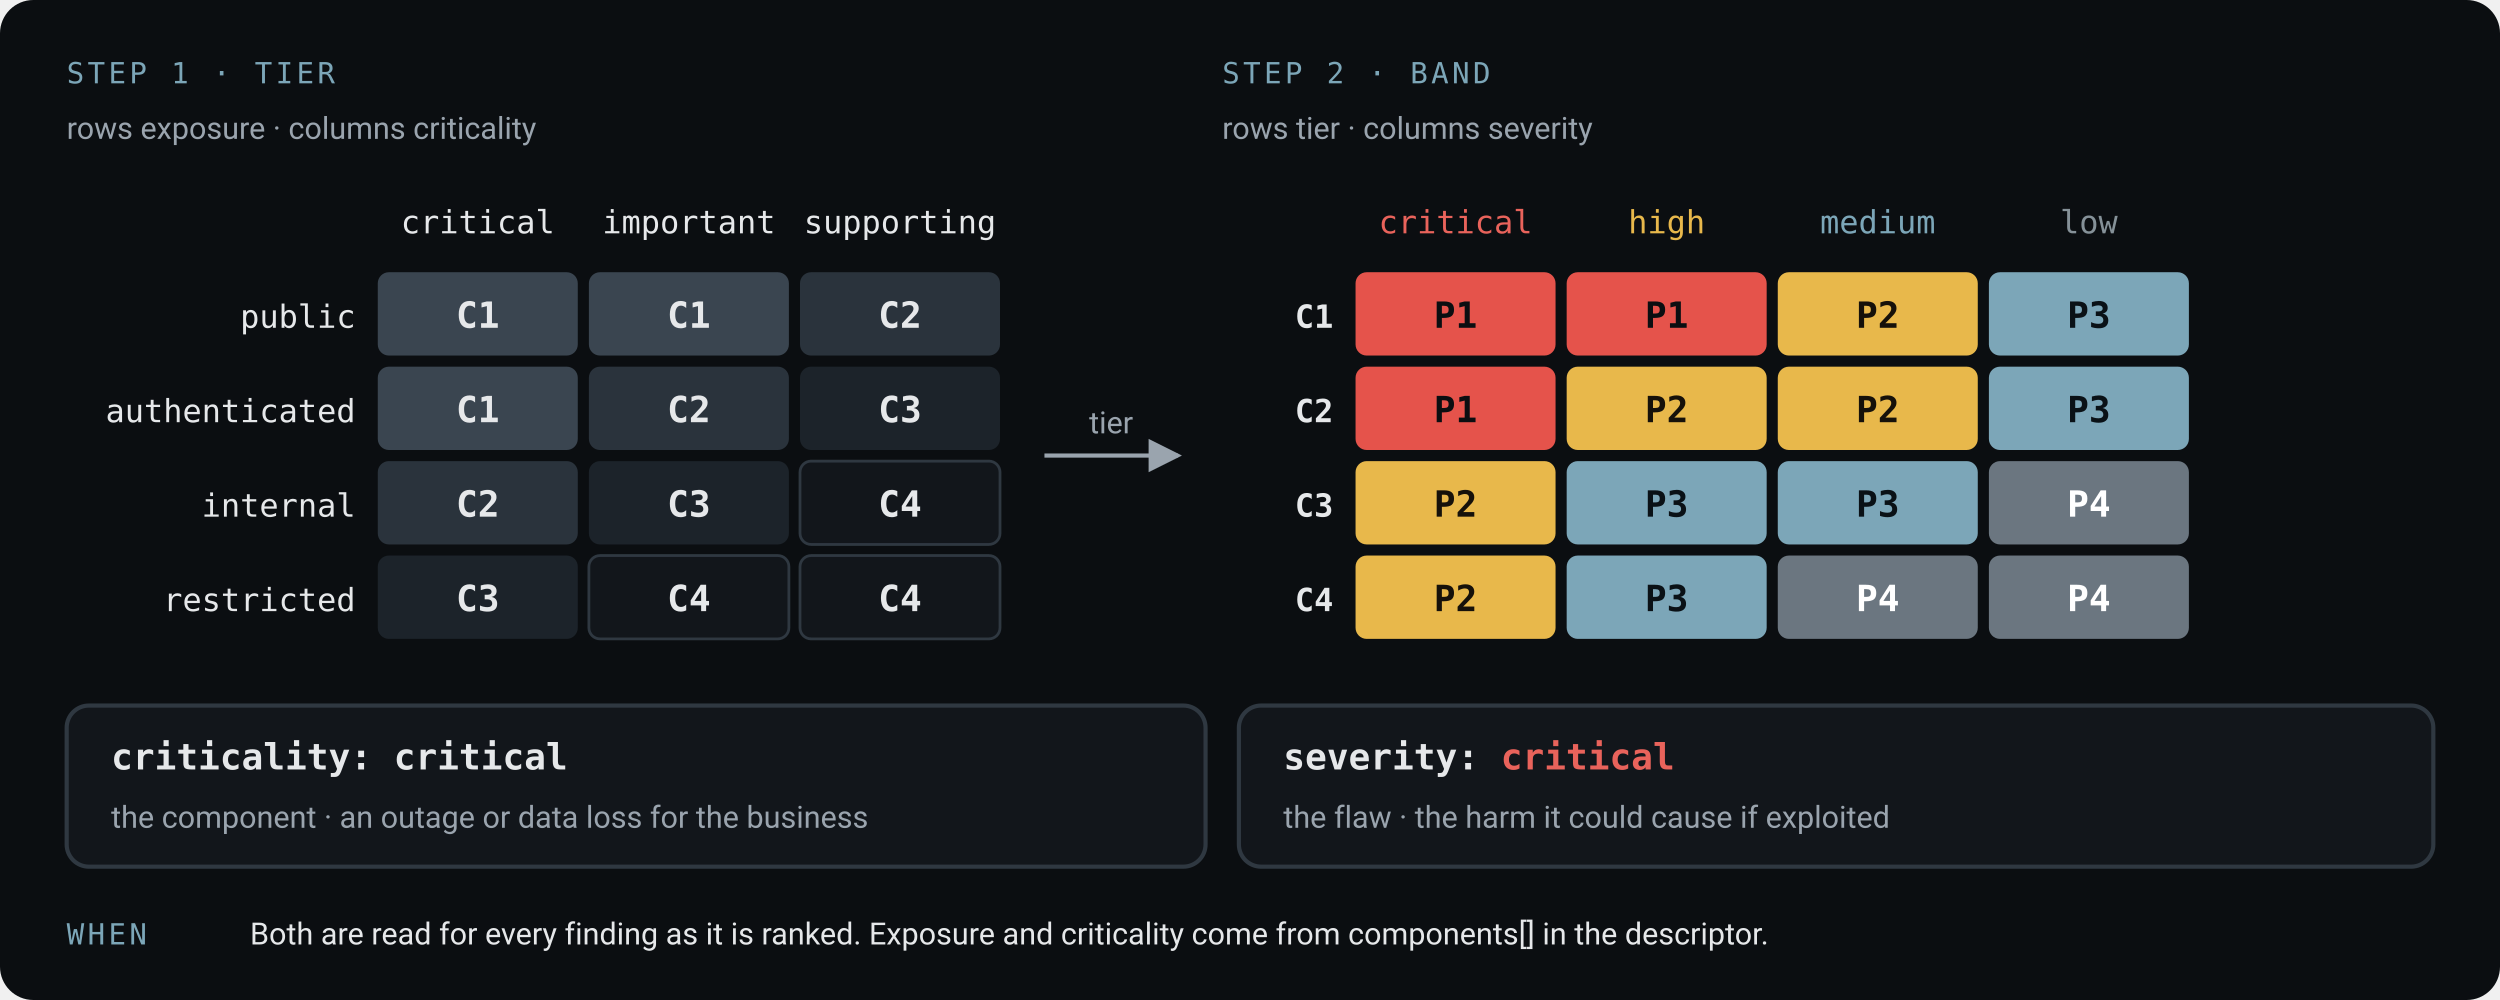
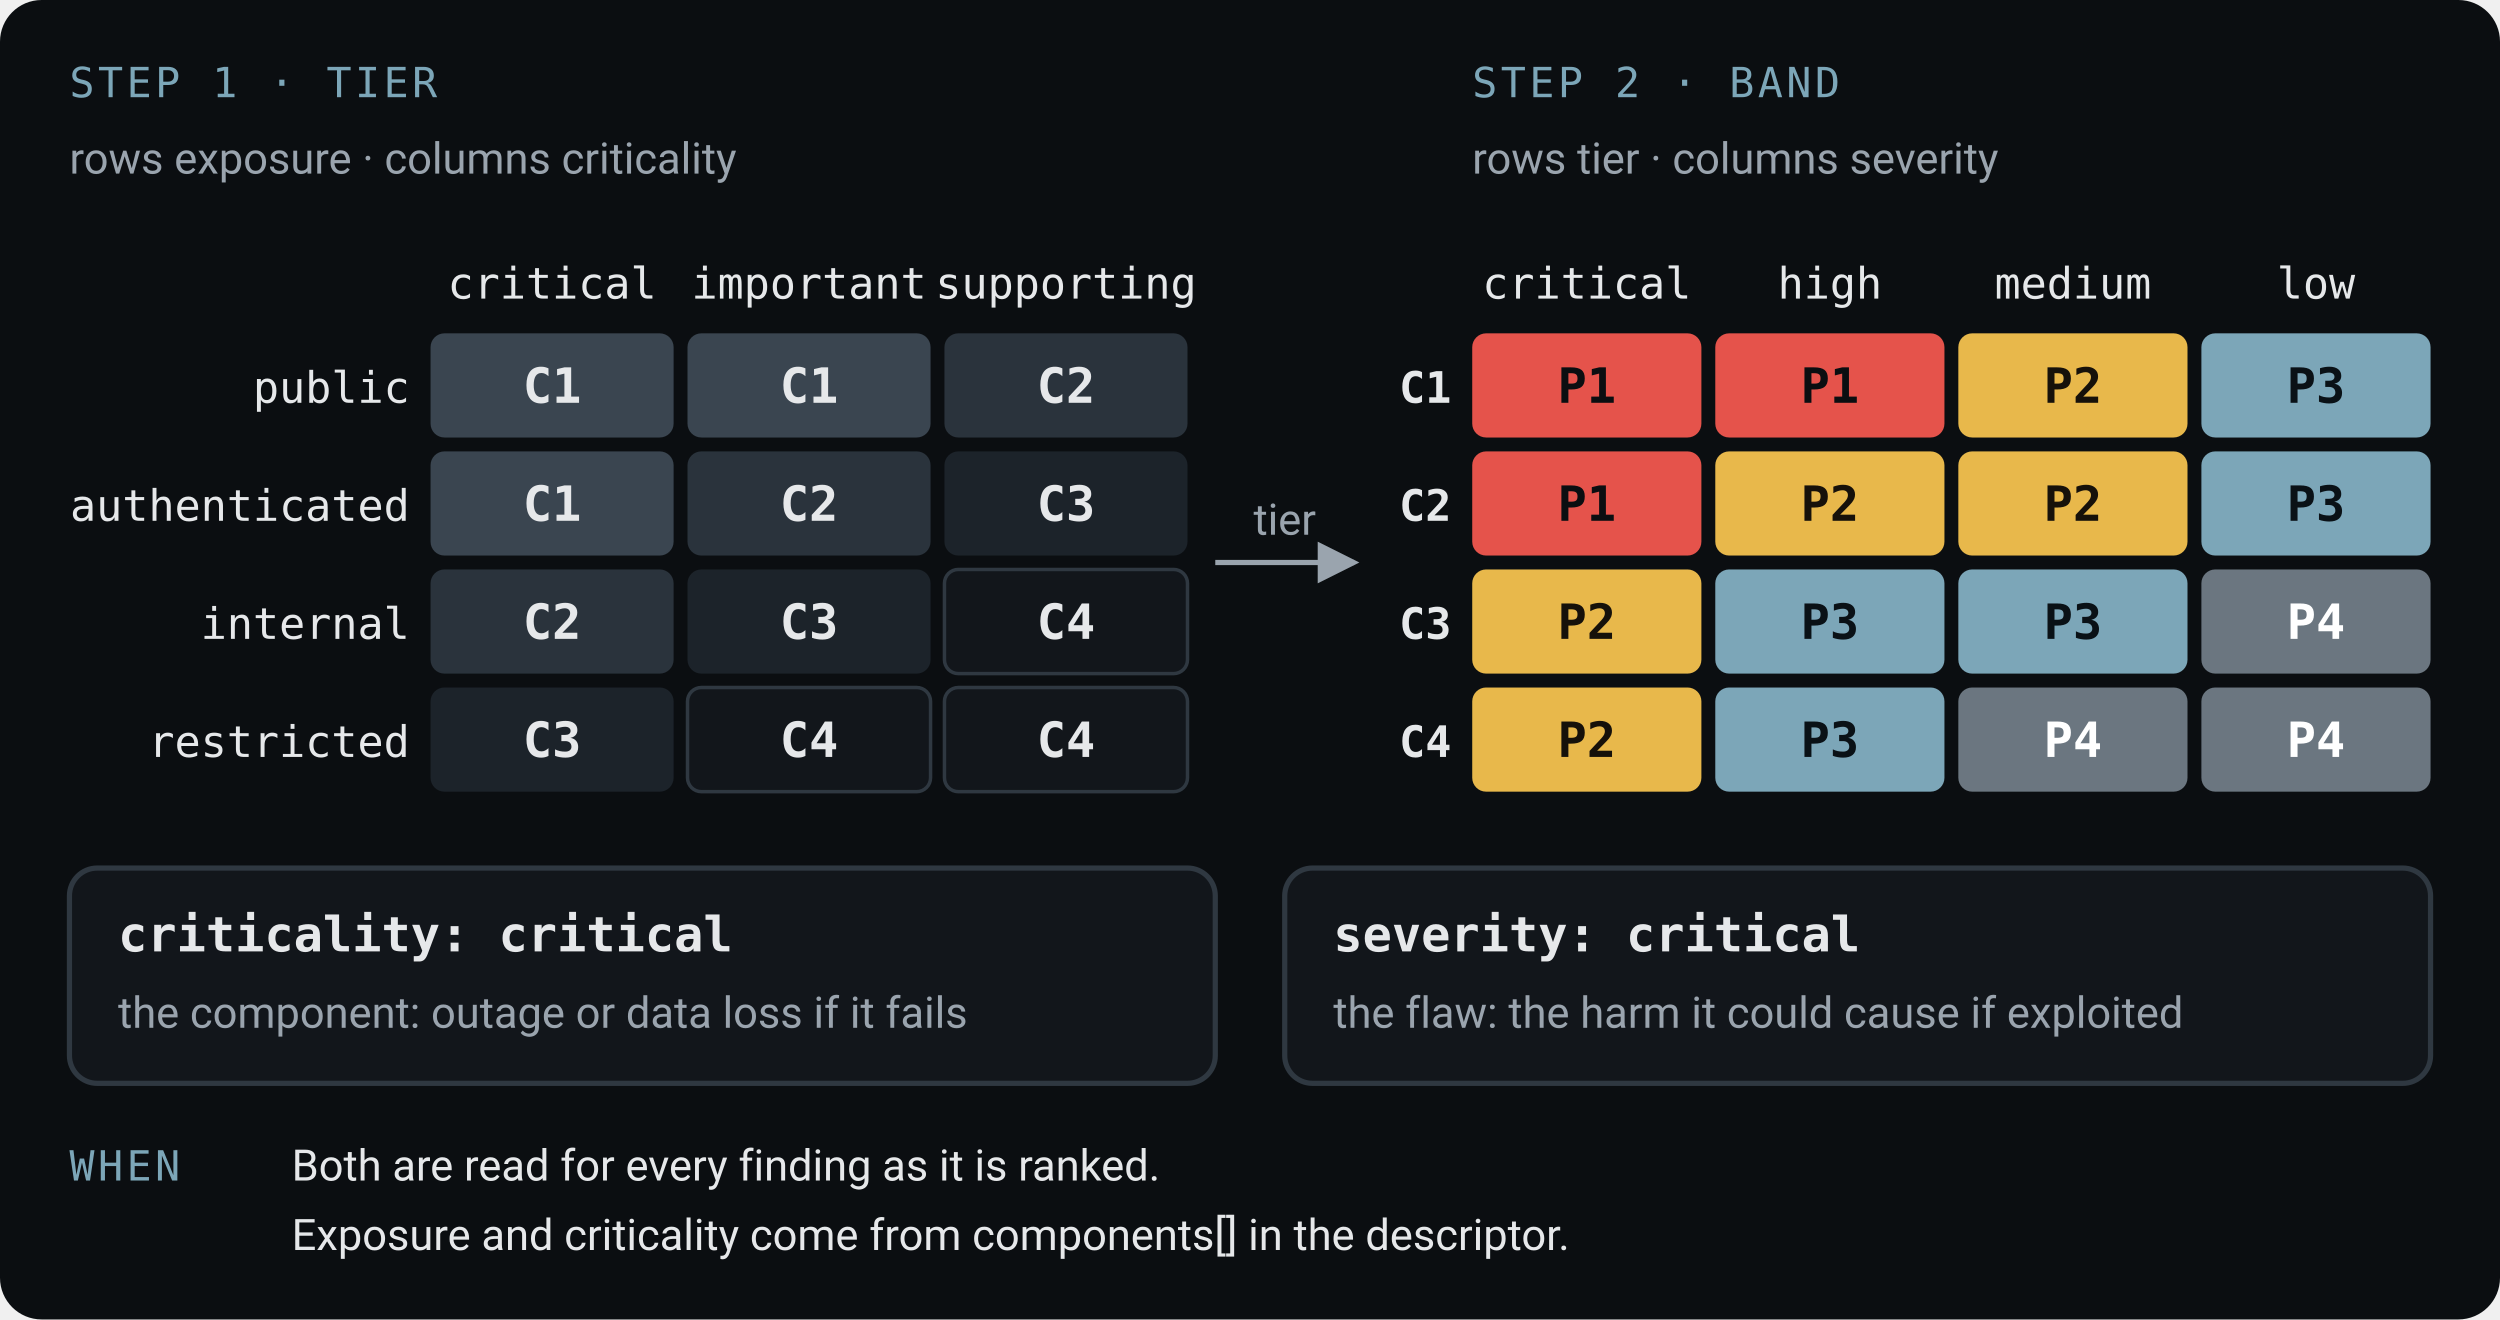
- <svg xmlns="http://www.w3.org/2000/svg" viewBox="0 0 900 360" width="900" height="360" role="img" aria-label="Step 1 crosses exposure with criticality into a tier, C1 to C4. Step 2 crosses the tier with severity into a band, P1 to P4.">
+ <svg xmlns="http://www.w3.org/2000/svg" viewBox="0 0 720 380" width="720" height="380" role="img" aria-label="Step 1 crosses exposure with criticality into a tier, C1 to C4. Step 2 crosses the tier with severity into a band, P1 to P4.">
  <defs>
    <style>
-       text{font-family:'Space Grotesk',system-ui,-apple-system,'Segoe UI',Roboto,Helvetica,Arial,sans-serif;fill:#E6E8EA;font-size:13px}
+       text{font-family:'Space Grotesk',system-ui,-apple-system,'Segoe UI',Roboto,Helvetica,Arial,sans-serif;fill:#E6E8EA;font-size:14px}
      .m{font-family:'JetBrains Mono',ui-monospace,SFMono-Regular,Menlo,Consolas,monospace}
-       .e{font-family:'JetBrains Mono',ui-monospace,SFMono-Regular,Menlo,Consolas,monospace;font-size:10.5px;letter-spacing:1.2px;fill:#7CA6B8}
-       .mu{fill:#9AA4AE}.sm{font-size:11px}.h{font-size:11.5px}.b{font-weight:700}.c{text-anchor:middle}.r{text-anchor:end}
+       .e{font-family:'JetBrains Mono',ui-monospace,SFMono-Regular,Menlo,Consolas,monospace;font-size:12px;letter-spacing:1px;fill:#7CA6B8}
+       .mu{fill:#9AA4AE}.sm{font-size:12.5px}.h{font-size:12.5px}.b{font-weight:700}.c{text-anchor:middle}.r{text-anchor:end}
      .t1{fill:#3A4550}.t2{fill:#2A333C}.t3{fill:#1C232A}.t4{fill:#12161B;stroke:#2F3841;stroke-width:1}
      .p1{fill:#E5534B}.p2{fill:#E8B84B}.p3{fill:#7CA6B8}.p4{fill:#6B7680}
      .i1{fill:#0B0E11}.i2{fill:#16110A}.i3{fill:#0A1116}.i4{fill:#FFFFFF}
-       .scr{fill:#E9635B}.shi{fill:#E8B84B}.sme{fill:#7CA6B8}.slo{fill:#859198}
      .box{fill:#12161B;stroke:#2F3841;stroke-width:1.5}
    </style>
    <marker id="h" viewBox="0 0 8 8" refX="7" refY="4" markerWidth="8" markerHeight="8" orient="auto">
      <path d="M0 0L8 4L0 8z" fill="#9AA4AE" />
    </marker>
  </defs>
-   <rect width="900" height="360" rx="12" fill="#0B0E11" />
-   <text class="e" x="24" y="30">STEP 1 · TIER</text>
-   <text class="mu sm" x="24" y="50">rows exposure · columns criticality</text>
-   <text class="m h c" x="172" y="84">critical</text>
-   <text class="m h c" x="248" y="84">important</text>
-   <text class="m h c" x="324" y="84">supporting</text>
-   <text class="m h r" x="128" y="118">public</text>
-   <text class="m h r" x="128" y="152">authenticated</text>
-   <text class="m h r" x="128" y="186">internal</text>
-   <text class="m h r" x="128" y="220">restricted</text>
-   <rect class="t1" x="136" y="98" width="72" height="30" rx="4" />
-   <text class="m b c" x="172" y="118">C1</text>
-   <rect class="t1" x="212" y="98" width="72" height="30" rx="4" />
-   <text class="m b c" x="248" y="118">C1</text>
-   <rect class="t2" x="288" y="98" width="72" height="30" rx="4" />
-   <text class="m b c" x="324" y="118">C2</text>
-   <rect class="t1" x="136" y="132" width="72" height="30" rx="4" />
-   <text class="m b c" x="172" y="152">C1</text>
-   <rect class="t2" x="212" y="132" width="72" height="30" rx="4" />
-   <text class="m b c" x="248" y="152">C2</text>
-   <rect class="t3" x="288" y="132" width="72" height="30" rx="4" />
-   <text class="m b c" x="324" y="152">C3</text>
-   <rect class="t2" x="136" y="166" width="72" height="30" rx="4" />
-   <text class="m b c" x="172" y="186">C2</text>
-   <rect class="t3" x="212" y="166" width="72" height="30" rx="4" />
-   <text class="m b c" x="248" y="186">C3</text>
-   <rect class="t4" x="288" y="166" width="72" height="30" rx="4" />
-   <text class="m b c" x="324" y="186">C4</text>
-   <rect class="t3" x="136" y="200" width="72" height="30" rx="4" />
-   <text class="m b c" x="172" y="220">C3</text>
-   <rect class="t4" x="212" y="200" width="72" height="30" rx="4" />
-   <text class="m b c" x="248" y="220">C4</text>
-   <rect class="t4" x="288" y="200" width="72" height="30" rx="4" />
-   <text class="m b c" x="324" y="220">C4</text>
-   <path d="M376 164H424" stroke="#9AA4AE" stroke-width="1.5" marker-end="url(#h)" />
-   <text class="mu sm c" x="400" y="156">tier</text>
-   <text class="e" x="440" y="30">STEP 2 · BAND</text>
-   <text class="mu sm" x="440" y="50">rows tier · columns severity</text>
-   <text class="m h c scr" x="524" y="84">critical</text>
-   <text class="m h c shi" x="600" y="84">high</text>
-   <text class="m h c sme" x="676" y="84">medium</text>
-   <text class="m h c slo" x="752" y="84">low</text>
-   <text class="m h b r" x="480" y="118">C1</text>
-   <text class="m h b r" x="480" y="152">C2</text>
-   <text class="m h b r" x="480" y="186">C3</text>
-   <text class="m h b r" x="480" y="220">C4</text>
-   <rect class="p1" x="488" y="98" width="72" height="30" rx="4" />
-   <text class="m b c i1" x="524" y="118">P1</text>
-   <rect class="p1" x="564" y="98" width="72" height="30" rx="4" />
-   <text class="m b c i1" x="600" y="118">P1</text>
-   <rect class="p2" x="640" y="98" width="72" height="30" rx="4" />
-   <text class="m b c i2" x="676" y="118">P2</text>
-   <rect class="p3" x="716" y="98" width="72" height="30" rx="4" />
-   <text class="m b c i3" x="752" y="118">P3</text>
-   <rect class="p1" x="488" y="132" width="72" height="30" rx="4" />
-   <text class="m b c i1" x="524" y="152">P1</text>
-   <rect class="p2" x="564" y="132" width="72" height="30" rx="4" />
-   <text class="m b c i2" x="600" y="152">P2</text>
-   <rect class="p2" x="640" y="132" width="72" height="30" rx="4" />
-   <text class="m b c i2" x="676" y="152">P2</text>
-   <rect class="p3" x="716" y="132" width="72" height="30" rx="4" />
-   <text class="m b c i3" x="752" y="152">P3</text>
-   <rect class="p2" x="488" y="166" width="72" height="30" rx="4" />
-   <text class="m b c i2" x="524" y="186">P2</text>
-   <rect class="p3" x="564" y="166" width="72" height="30" rx="4" />
-   <text class="m b c i3" x="600" y="186">P3</text>
-   <rect class="p3" x="640" y="166" width="72" height="30" rx="4" />
-   <text class="m b c i3" x="676" y="186">P3</text>
-   <rect class="p4" x="716" y="166" width="72" height="30" rx="4" />
-   <text class="m b c i4" x="752" y="186">P4</text>
-   <rect class="p2" x="488" y="200" width="72" height="30" rx="4" />
-   <text class="m b c i2" x="524" y="220">P2</text>
-   <rect class="p3" x="564" y="200" width="72" height="30" rx="4" />
-   <text class="m b c i3" x="600" y="220">P3</text>
-   <rect class="p4" x="640" y="200" width="72" height="30" rx="4" />
-   <text class="m b c i4" x="676" y="220">P4</text>
-   <rect class="p4" x="716" y="200" width="72" height="30" rx="4" />
-   <text class="m b c i4" x="752" y="220">P4</text>
-   <rect class="box" x="24" y="254" width="410" height="58" rx="8" />
-   <text class="m b" x="40" y="277">criticality: critical</text>
-   <text class="sm mu" x="40" y="298">the component · an outage or data loss for the business</text>
-   <rect class="box" x="446" y="254" width="430" height="58" rx="8" />
-   <text class="m b" x="462" y="277">severity: <tspan class="scr">critical</tspan>
-   </text>
-   <text class="sm mu" x="462" y="298">the flaw · the harm it could cause if exploited</text>
-   <text class="e" x="24" y="340">WHEN</text>
-   <text class="sm" x="90" y="340">Both are read for every finding as it is ranked. Exposure and criticality come from components[] in the descriptor.</text>
+   <rect width="720" height="380" rx="12" fill="#0B0E11" />
+   <text class="e" x="20" y="28">STEP 1 · TIER</text>
+   <text class="mu sm" x="20" y="50">rows exposure · columns criticality</text>
+   <text class="m h c" x="159" y="86">critical</text>
+   <text class="m h c" x="233" y="86">important</text>
+   <text class="m h c" x="307" y="86">supporting</text>
+   <text class="m h r" x="118" y="116">public</text>
+   <text class="m h r" x="118" y="150">authenticated</text>
+   <text class="m h r" x="118" y="184">internal</text>
+   <text class="m h r" x="118" y="218">restricted</text>
+   <rect class="t1" x="124" y="96" width="70" height="30" rx="4" />
+   <text class="m b c" x="159" y="116">C1</text>
+   <rect class="t1" x="198" y="96" width="70" height="30" rx="4" />
+   <text class="m b c" x="233" y="116">C1</text>
+   <rect class="t2" x="272" y="96" width="70" height="30" rx="4" />
+   <text class="m b c" x="307" y="116">C2</text>
+   <rect class="t1" x="124" y="130" width="70" height="30" rx="4" />
+   <text class="m b c" x="159" y="150">C1</text>
+   <rect class="t2" x="198" y="130" width="70" height="30" rx="4" />
+   <text class="m b c" x="233" y="150">C2</text>
+   <rect class="t3" x="272" y="130" width="70" height="30" rx="4" />
+   <text class="m b c" x="307" y="150">C3</text>
+   <rect class="t2" x="124" y="164" width="70" height="30" rx="4" />
+   <text class="m b c" x="159" y="184">C2</text>
+   <rect class="t3" x="198" y="164" width="70" height="30" rx="4" />
+   <text class="m b c" x="233" y="184">C3</text>
+   <rect class="t4" x="272" y="164" width="70" height="30" rx="4" />
+   <text class="m b c" x="307" y="184">C4</text>
+   <rect class="t3" x="124" y="198" width="70" height="30" rx="4" />
+   <text class="m b c" x="159" y="218">C3</text>
+   <rect class="t4" x="198" y="198" width="70" height="30" rx="4" />
+   <text class="m b c" x="233" y="218">C4</text>
+   <rect class="t4" x="272" y="198" width="70" height="30" rx="4" />
+   <text class="m b c" x="307" y="218">C4</text>
+   <path d="M350 162H390" stroke="#9AA4AE" stroke-width="1.5" marker-end="url(#h)" />
+   <text class="mu sm c" x="370" y="154">tier</text>
+   <text class="e" x="424" y="28">STEP 2 · BAND</text>
+   <text class="mu sm" x="424" y="50">rows tier · columns severity</text>
+   <text class="m h c" x="457" y="86">critical</text>
+   <text class="m h c" x="527" y="86">high</text>
+   <text class="m h c" x="597" y="86">medium</text>
+   <text class="m h c" x="667" y="86">low</text>
+   <text class="m h b r" x="418" y="116">C1</text>
+   <text class="m h b r" x="418" y="150">C2</text>
+   <text class="m h b r" x="418" y="184">C3</text>
+   <text class="m h b r" x="418" y="218">C4</text>
+   <rect class="p1" x="424" y="96" width="66" height="30" rx="4" />
+   <text class="m b c i1" x="457" y="116">P1</text>
+   <rect class="p1" x="494" y="96" width="66" height="30" rx="4" />
+   <text class="m b c i1" x="527" y="116">P1</text>
+   <rect class="p2" x="564" y="96" width="66" height="30" rx="4" />
+   <text class="m b c i2" x="597" y="116">P2</text>
+   <rect class="p3" x="634" y="96" width="66" height="30" rx="4" />
+   <text class="m b c i3" x="667" y="116">P3</text>
+   <rect class="p1" x="424" y="130" width="66" height="30" rx="4" />
+   <text class="m b c i1" x="457" y="150">P1</text>
+   <rect class="p2" x="494" y="130" width="66" height="30" rx="4" />
+   <text class="m b c i2" x="527" y="150">P2</text>
+   <rect class="p2" x="564" y="130" width="66" height="30" rx="4" />
+   <text class="m b c i2" x="597" y="150">P2</text>
+   <rect class="p3" x="634" y="130" width="66" height="30" rx="4" />
+   <text class="m b c i3" x="667" y="150">P3</text>
+   <rect class="p2" x="424" y="164" width="66" height="30" rx="4" />
+   <text class="m b c i2" x="457" y="184">P2</text>
+   <rect class="p3" x="494" y="164" width="66" height="30" rx="4" />
+   <text class="m b c i3" x="527" y="184">P3</text>
+   <rect class="p3" x="564" y="164" width="66" height="30" rx="4" />
+   <text class="m b c i3" x="597" y="184">P3</text>
+   <rect class="p4" x="634" y="164" width="66" height="30" rx="4" />
+   <text class="m b c i4" x="667" y="184">P4</text>
+   <rect class="p2" x="424" y="198" width="66" height="30" rx="4" />
+   <text class="m b c i2" x="457" y="218">P2</text>
+   <rect class="p3" x="494" y="198" width="66" height="30" rx="4" />
+   <text class="m b c i3" x="527" y="218">P3</text>
+   <rect class="p4" x="564" y="198" width="66" height="30" rx="4" />
+   <text class="m b c i4" x="597" y="218">P4</text>
+   <rect class="p4" x="634" y="198" width="66" height="30" rx="4" />
+   <text class="m b c i4" x="667" y="218">P4</text>
+   <rect class="box" x="20" y="250" width="330" height="62" rx="8" />
+   <text class="m b" x="34" y="274">criticality: critical</text>
+   <text class="sm mu" x="34" y="296">the component: outage or data loss if it fails</text>
+   <rect class="box" x="370" y="250" width="330" height="62" rx="8" />
+   <text class="m b" x="384" y="274">severity: critical</text>
+   <text class="sm mu" x="384" y="296">the flaw: the harm it could cause if exploited</text>
+   <text class="e" x="20" y="340">WHEN</text>
+   <text class="sm" x="84" y="340">Both are read for every finding as it is ranked.</text>
+   <text class="sm" x="84" y="360">Exposure and criticality come from components[] in the descriptor.</text>
</svg>
